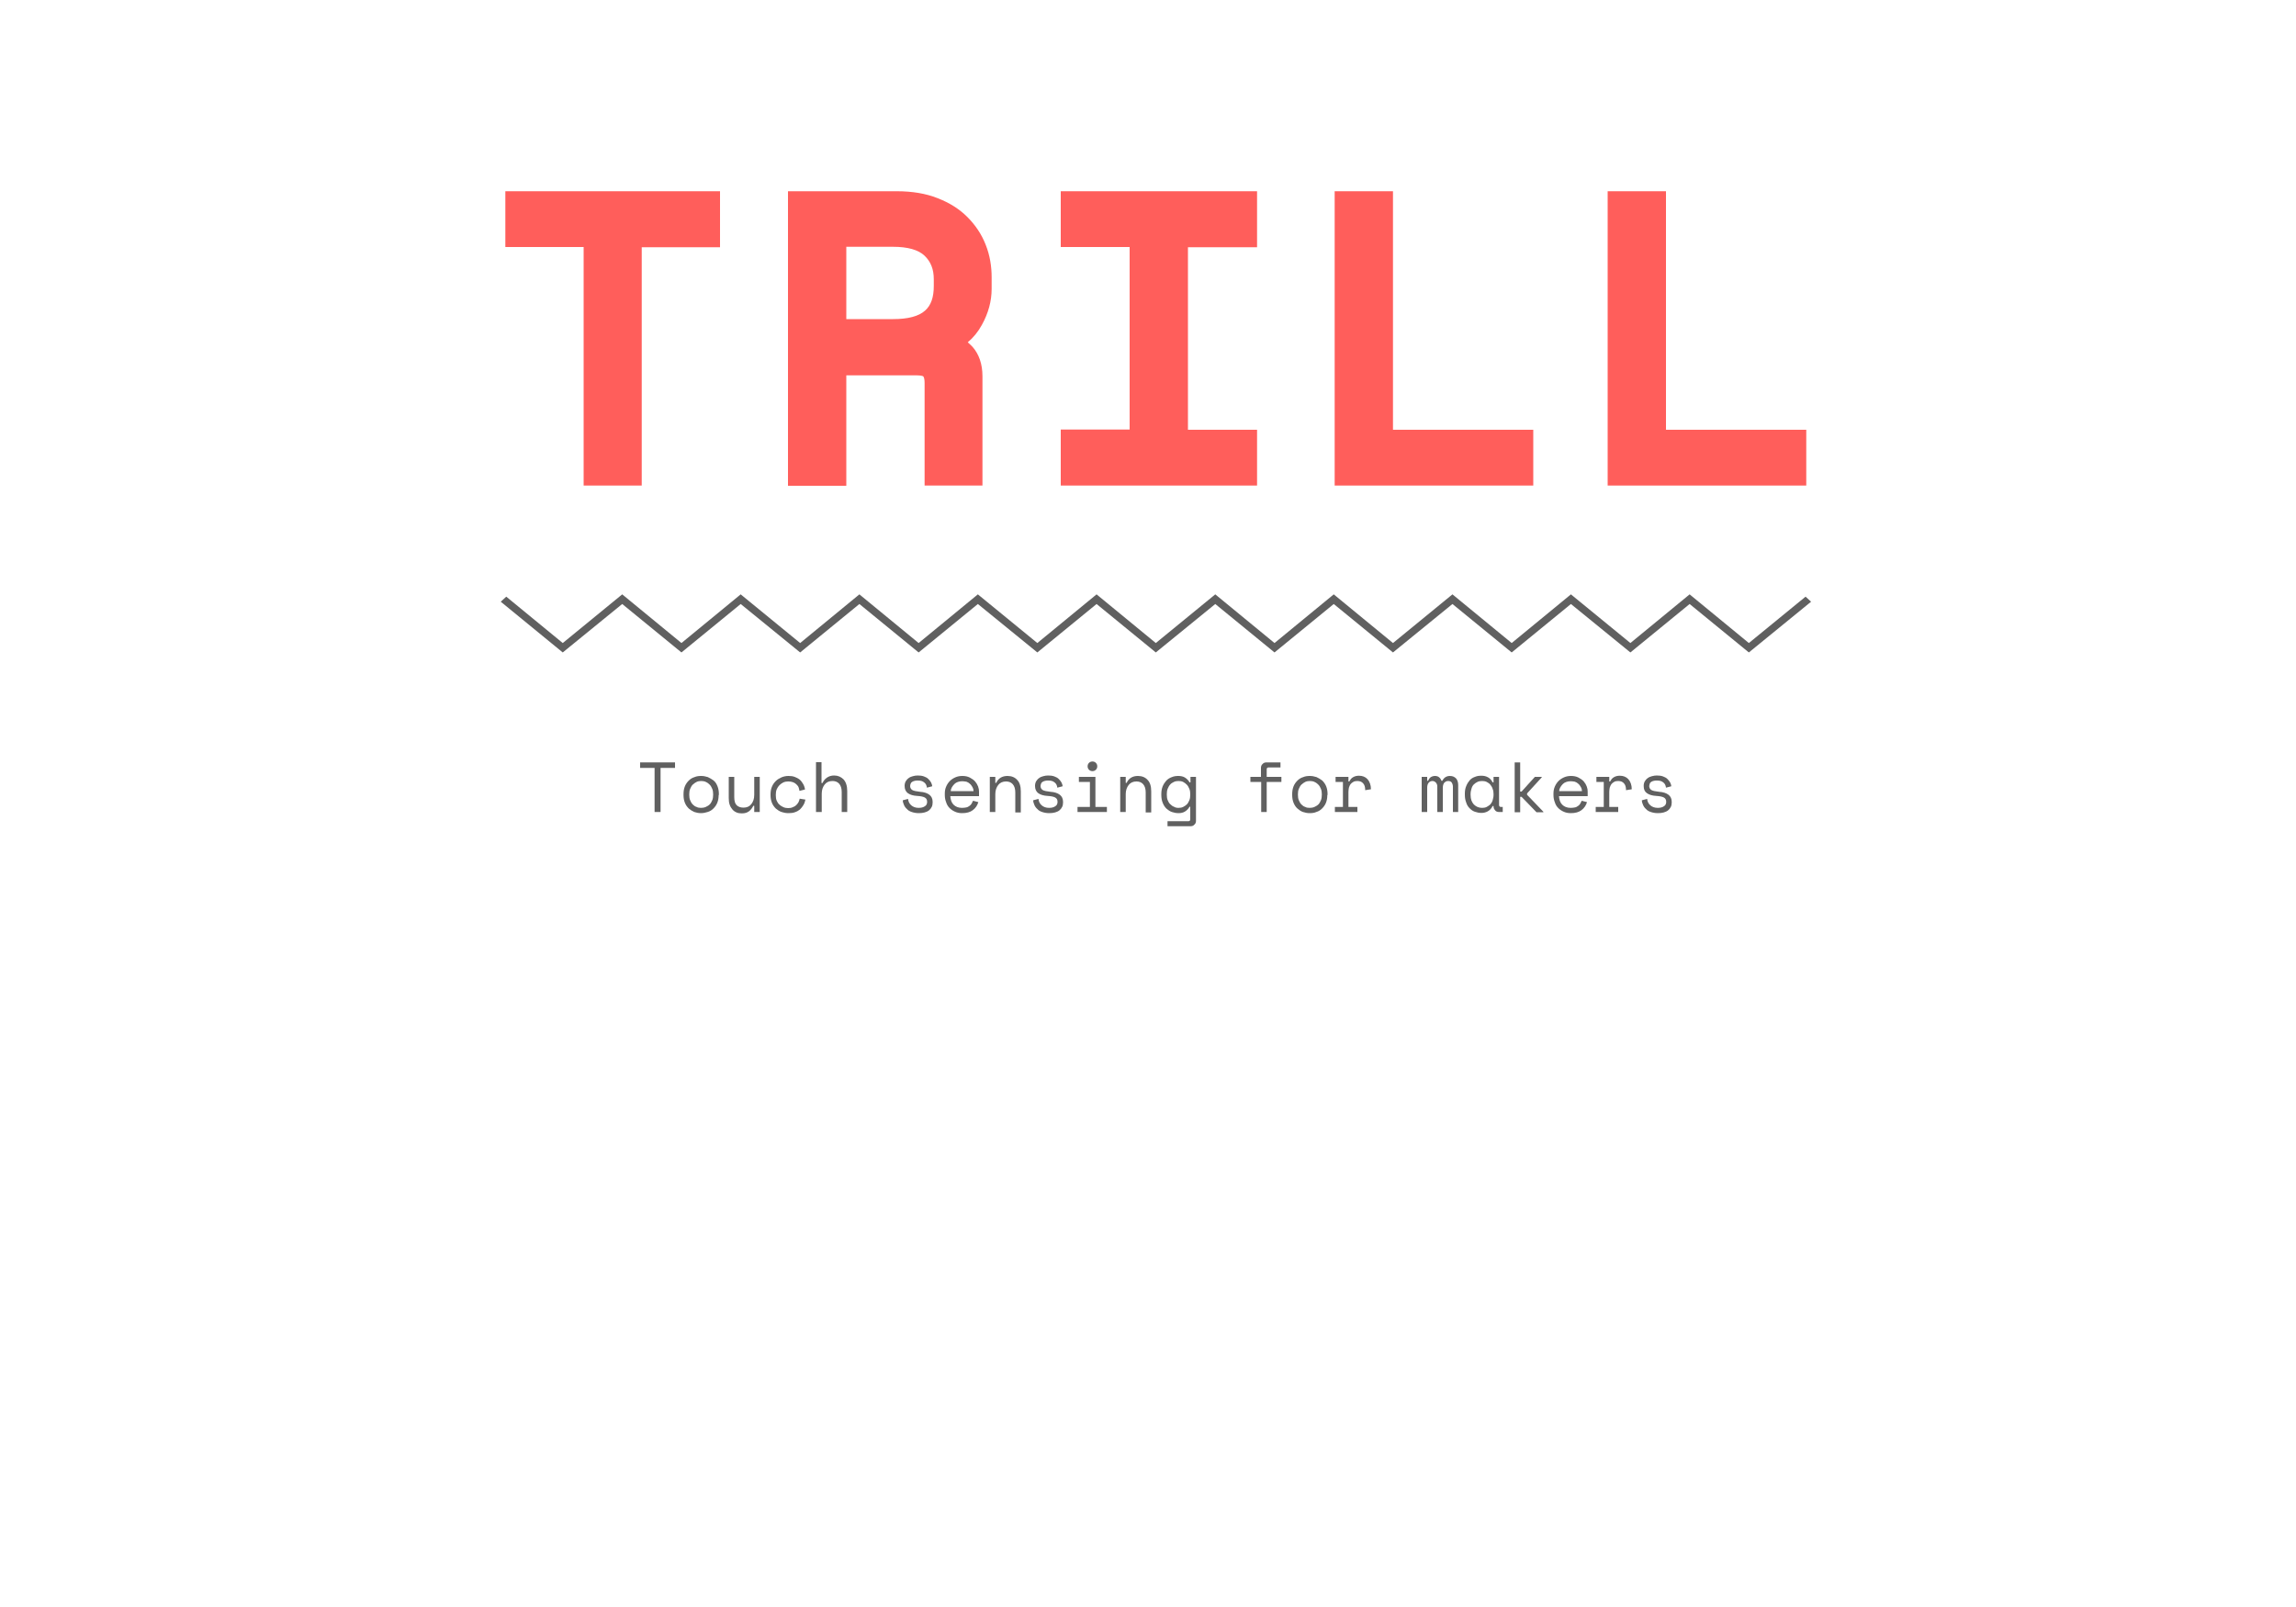
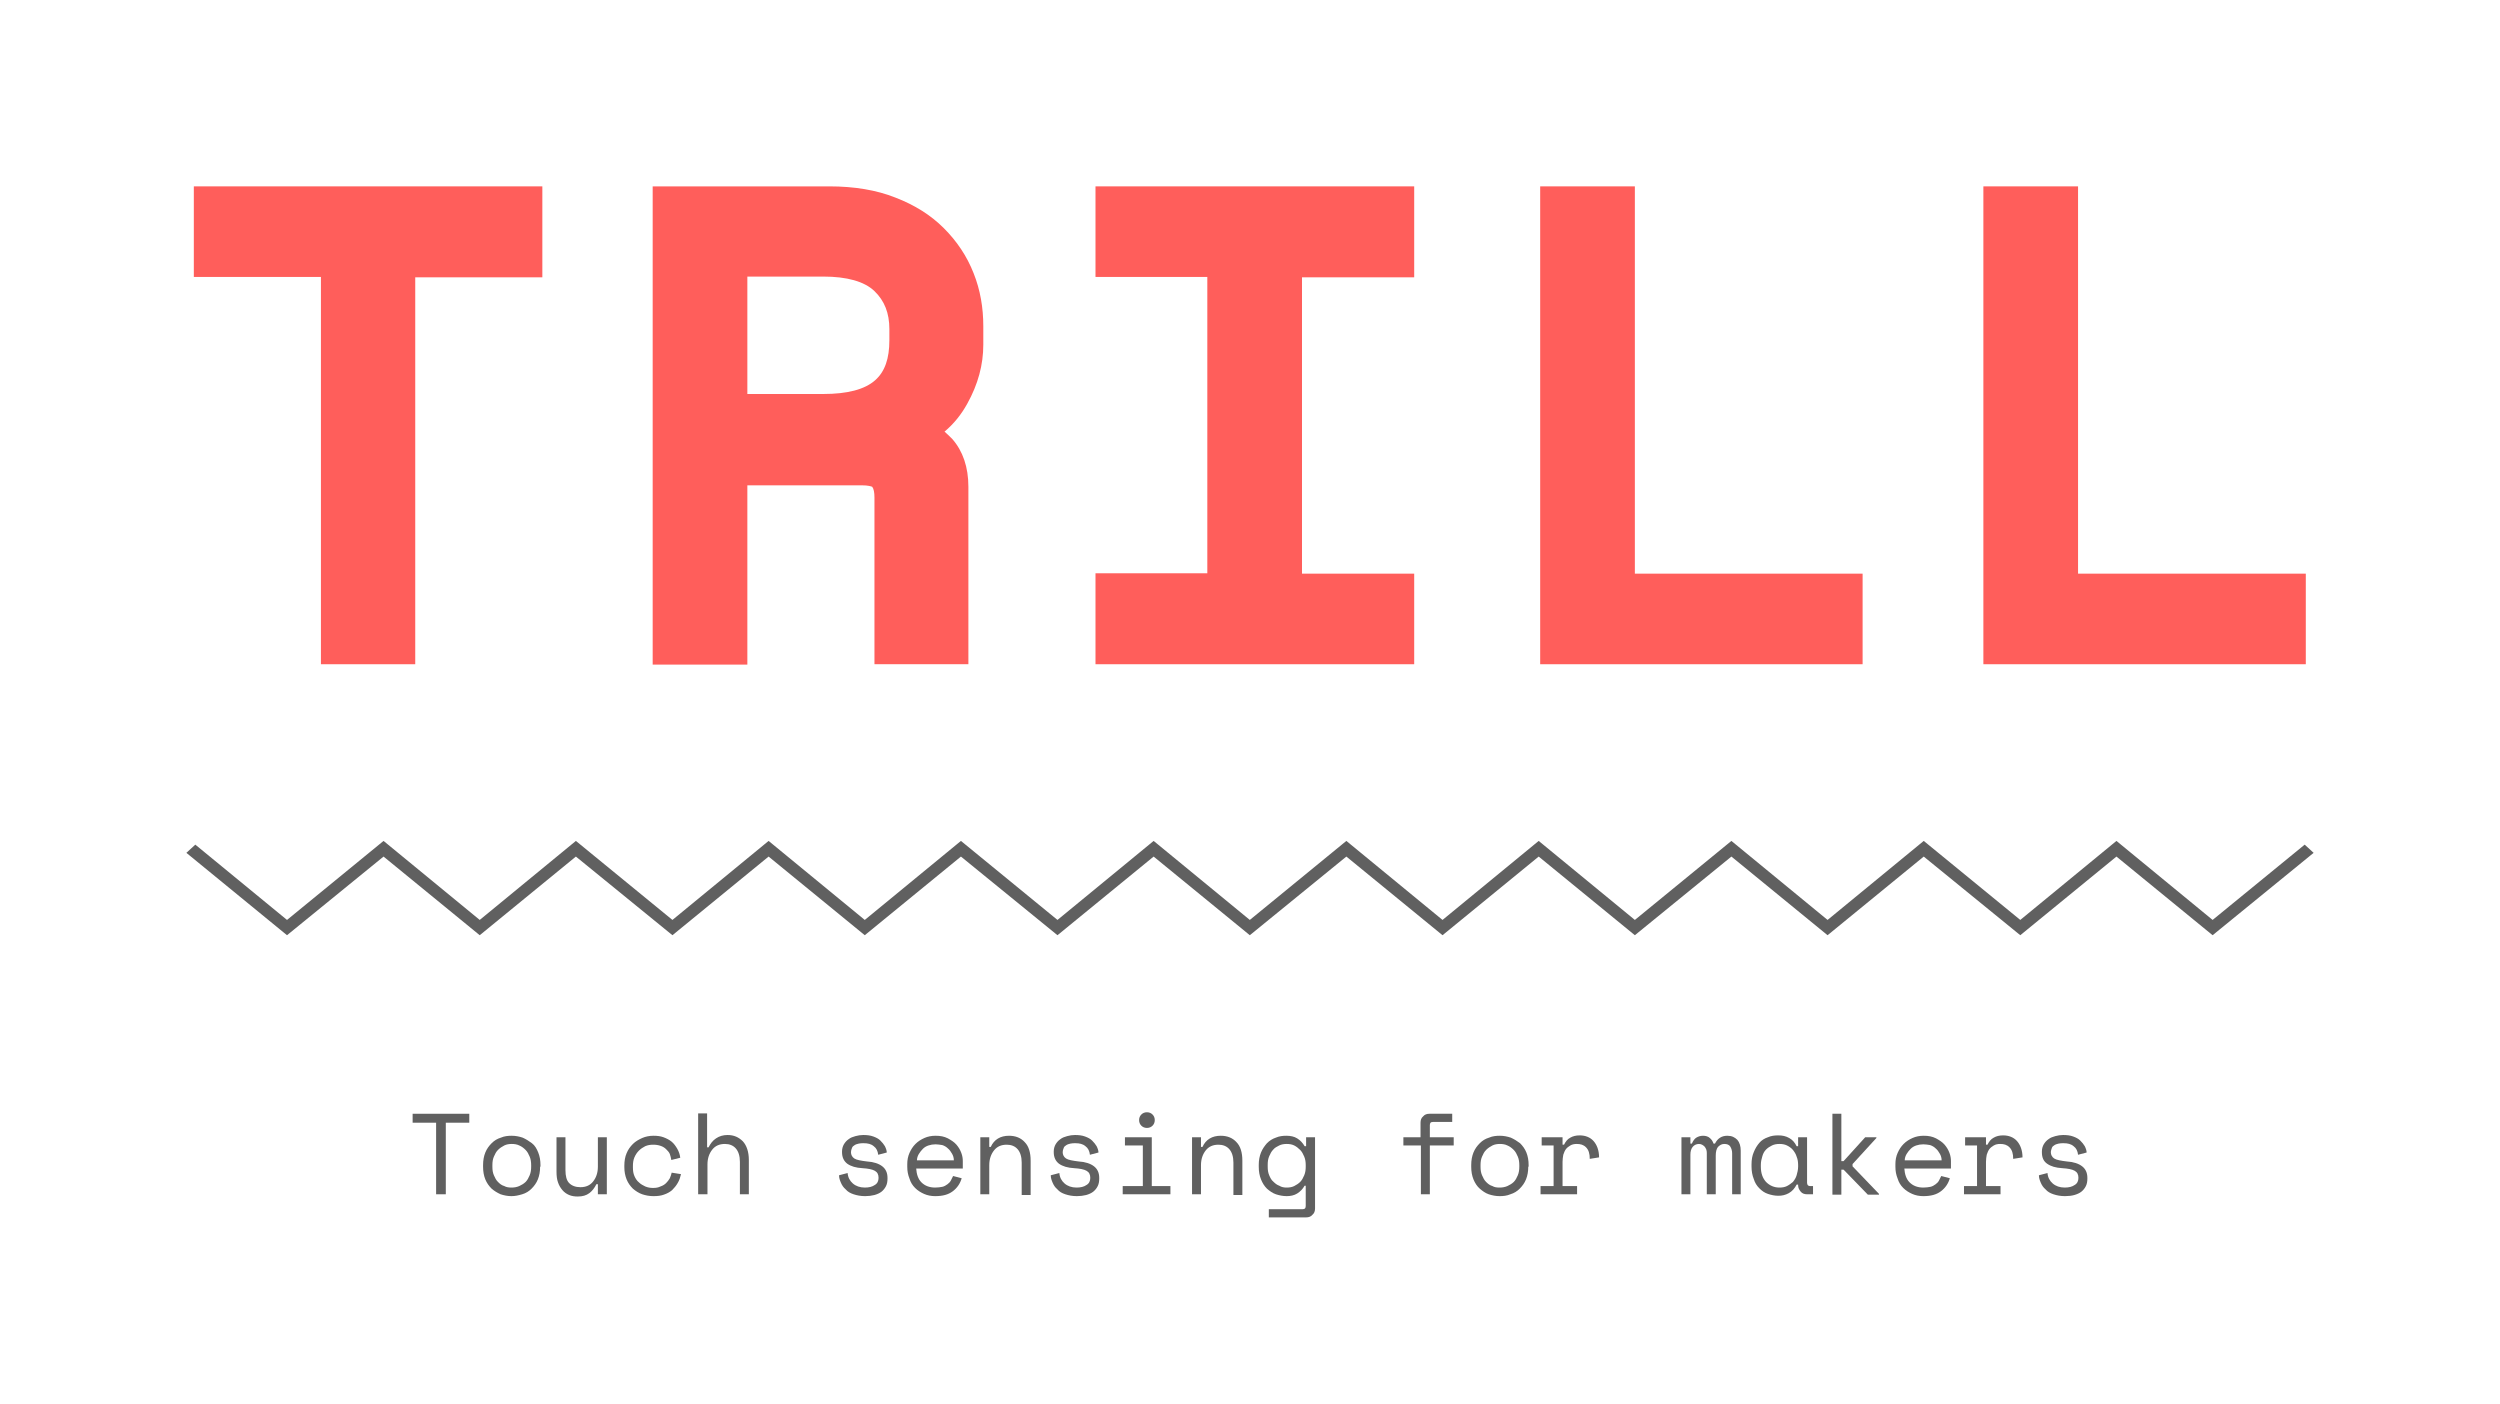
- <svg xmlns="http://www.w3.org/2000/svg" version="1.1" id="Layer_1" x="0px" y="0px" viewBox="0 0 1000 700" style="enable-background:new 0 0 1000 700;" xml:space="preserve">
-   <style type="text/css">
+ <svg xmlns="http://www.w3.org/2000/svg" width="670.7" height="376.6" version="1.1" viewBox="0 0 670.7 376.6" xml:space="preserve">
+   <style id="style" type="text/css">
	.st0{fill:#606060;}
	.st1{fill:#FF5E5B;}
</style>
-   <polygon class="st0" points="296.8,284.2 271,263.1 245.1,284.2 218.1,262.1 220.5,259.9 245.1,280.1 271,258.9 296.8,280.1   322.6,258.9 348.5,280.1 374.3,258.9 400.1,280.1 425.9,258.9 451.8,280.1 477.6,258.9 503.4,280.1 529.3,258.9 555.1,280.1   580.9,258.9 606.7,280.1 632.6,258.9 658.4,280.1 684.2,258.9 710.1,280.1 735.9,258.9 761.7,280.1 786.4,259.9 788.8,262.1   761.7,284.2 735.9,263.1 710.1,284.2 684.2,263.1 658.4,284.2 632.6,263.1 606.7,284.2 580.9,263.1 555.1,284.2 529.3,263.1   503.4,284.2 477.6,263.1 451.8,284.2 425.9,263.1 400.1,284.2 374.3,263.1 348.5,284.2 322.6,263.1 " />
-   <g>
-     <g>
-       <path class="st1" d="M279.6,211.5h-25.4V107.6h-34.1V83.3h93.5v24.4h-34.1V211.5z" />
-     </g>
-     <g>
-       <path class="st1" d="M428.1,211.5h-25.4v-44.7c0-1.4-0.2-2.4-0.6-2.9c-0.2-0.1-1.1-0.4-2.8-0.4h-30.7v48.1h-25.4V83.3h47.4    c6.7,0,12.7,1,17.7,3c5.2,2,9.5,4.7,13,8.2c3.5,3.5,6.2,7.5,8,12.1c1.8,4.5,2.6,9.3,2.6,14.2v5c0,5.3-1.4,10.6-4.3,15.8    c-1.6,2.9-3.6,5.4-6.1,7.5c0.7,0.6,1.4,1.3,2.1,2c2.8,3.2,4.3,7.5,4.3,12.8V211.5z M402.1,163.8L402.1,163.8L402.1,163.8z     M368.6,139H389c6.4,0,11.1-1.2,13.9-3.7c2.6-2.3,3.8-5.8,3.8-10.7v-3c0-4.3-1.3-7.6-4-10.2c-2.7-2.6-7.4-3.9-13.7-3.9h-20.4V139z    " />
-     </g>
-     <g>
-       <path class="st1" d="M547.4,211.5H462v-24.4H492v-79.5H462V83.3h85.5v24.4h-30.1v79.5h30.1V211.5z" />
-     </g>
-     <g>
-       <path class="st1" d="M667.8,211.5h-86.5V83.3h25.4v103.9h61.1V211.5z" />
-     </g>
-     <g>
-       <path class="st1" d="M786.7,211.5h-86.5V83.3h25.4v103.9h61.1V211.5z" />
-     </g>
+   <polygon id="zigzag" class="st0" transform="translate(-168.1,-33.3)" points="220.5 259.9 245.1 280.1 271 258.9 296.8 280.1 322.6 258.9 348.5 280.1 374.3 258.9 400.1 280.1 425.9 258.9 451.8 280.1 477.6 258.9 503.4 280.1 529.3 258.9 555.1 280.1 580.9 258.9 606.7 280.1 632.6 258.9 658.4 280.1 684.2 258.9 710.1 280.1 735.9 258.9 761.7 280.1 786.4 259.9 788.8 262.1 761.7 284.2 735.9 263.1 710.1 284.2 684.2 263.1 658.4 284.2 632.6 263.1 606.7 284.2 580.9 263.1 555.1 284.2 529.3 263.1 503.4 284.2 477.6 263.1 451.8 284.2 425.9 263.1 400.1 284.2 374.3 263.1 348.5 284.2 322.6 263.1 296.8 284.2 271 263.1 245.1 284.2 218.1 262.1" />
+   <g id="TRILL" transform="translate(-168.1,-33.3)">
+     <path id="T" class="st1" d="m279.6 211.5h-25.4v-103.9h-34.1v-24.3h93.5v24.4h-34.1v103.8z" />
+     <path id="R" class="st1" d="m428.1 211.5h-25.4v-44.7c0-1.4-0.2-2.4-0.6-2.9-0.2-0.1-1.1-0.4-2.8-0.4h-30.7v48.1h-25.4v-128.3h47.4c6.7 0 12.7 1 17.7 3 5.2 2 9.5 4.7 13 8.2s6.2 7.5 8 12.1c1.8 4.5 2.6 9.3 2.6 14.2v5c0 5.3-1.4 10.6-4.3 15.8-1.6 2.9-3.6 5.4-6.1 7.5 0.7 0.6 1.4 1.3 2.1 2 2.8 3.2 4.3 7.5 4.3 12.8v47.6zm-26-47.7m-33.5-24.8h20.4c6.4 0 11.1-1.2 13.9-3.7 2.6-2.3 3.8-5.8 3.8-10.7v-3c0-4.3-1.3-7.6-4-10.2s-7.4-3.9-13.7-3.9h-20.4z" />
+     <path id="I" class="st1" d="m547.4 211.5h-85.4v-24.4h30v-79.5h-30v-24.3h85.5v24.4h-30.1v79.5h30.1v24.3z" />
+     <path class="st1" d="m667.8 211.5h-86.5v-128.2h25.4v103.9h61.1z" />
+     <path class="st1" d="m786.7 211.5h-86.5v-128.2h25.4v103.9h61.1z" />
  </g>
-   <g>
-     <path class="st0" d="M278.8,332.1H294v2.4h-6.3v19.2h-2.6v-19.2h-6.3V332.1z" />
-     <path class="st0" d="M313,346.3c0,1.3-0.2,2.4-0.6,3.4c-0.4,1-1,1.8-1.7,2.5c-0.7,0.7-1.5,1.2-2.5,1.5s-1.9,0.5-2.9,0.5   c-1,0-2-0.2-2.9-0.5c-0.9-0.4-1.7-0.9-2.4-1.5c-0.7-0.7-1.3-1.5-1.7-2.5c-0.4-1-0.6-2.1-0.6-3.4v-0.4c0-1.3,0.2-2.4,0.6-3.4   c0.4-1,1-1.8,1.7-2.5c0.7-0.7,1.5-1.2,2.5-1.5c0.9-0.4,1.9-0.5,2.9-0.5c1,0,2,0.2,2.9,0.5c0.9,0.4,1.7,0.9,2.5,1.5s1.3,1.5,1.7,2.5   c0.4,1,0.6,2.1,0.6,3.4V346.3z M305.3,351.9c0.7,0,1.4-0.1,2.1-0.4c0.6-0.3,1.2-0.6,1.7-1.1c0.5-0.5,0.8-1.1,1.1-1.8   c0.3-0.7,0.4-1.5,0.4-2.3v-0.4c0-0.8-0.1-1.6-0.4-2.3c-0.3-0.7-0.6-1.3-1.1-1.8c-0.5-0.5-1-0.9-1.7-1.2c-0.6-0.3-1.3-0.4-2-0.4   c-0.7,0-1.4,0.1-2,0.4c-0.6,0.3-1.2,0.7-1.7,1.2c-0.5,0.5-0.8,1.1-1.1,1.8s-0.4,1.4-0.4,2.3v0.4c0,0.9,0.1,1.6,0.4,2.3   s0.6,1.3,1.1,1.8c0.5,0.5,1,0.9,1.7,1.1C303.9,351.8,304.6,351.9,305.3,351.9z" />
-     <path class="st0" d="M328.5,338.4h2.4v15.3h-2.4V351h-0.4c-0.5,1-1.1,1.8-1.9,2.4c-0.8,0.6-1.8,0.9-3.1,0.9c-0.8,0-1.6-0.1-2.3-0.4   s-1.3-0.7-1.8-1.3s-0.9-1.2-1.2-2.1c-0.3-0.8-0.4-1.8-0.4-2.9v-9.2h2.4v8.8c0,1.6,0.3,2.8,1,3.5c0.7,0.7,1.7,1.1,3,1.1   c1.5,0,2.6-0.5,3.4-1.5c0.8-1,1.3-2.3,1.3-4V338.4z" />
-     <path class="st0" d="M350.8,348.3c-0.2,0.8-0.4,1.6-0.9,2.4c-0.4,0.7-0.9,1.3-1.5,1.9c-0.6,0.5-1.3,0.9-2.2,1.2   c-0.8,0.3-1.7,0.4-2.8,0.4c-1.1,0-2.1-0.2-3-0.5s-1.8-0.9-2.5-1.5c-0.7-0.7-1.3-1.5-1.7-2.5c-0.4-1-0.6-2.1-0.6-3.3v-0.4   c0-1.2,0.2-2.4,0.6-3.3c0.4-1,1-1.8,1.7-2.5c0.7-0.7,1.6-1.2,2.5-1.6s2-0.6,3-0.6c1,0,1.9,0.1,2.7,0.4c0.8,0.3,1.6,0.7,2.2,1.2   c0.6,0.5,1.1,1.2,1.5,1.9c0.4,0.7,0.7,1.5,0.8,2.4l-2.4,0.6c-0.1-0.5-0.2-1.1-0.4-1.6c-0.2-0.5-0.6-0.9-1-1.3   c-0.4-0.4-0.9-0.7-1.5-0.9c-0.6-0.2-1.2-0.3-2-0.3c-0.7,0-1.4,0.1-2.1,0.4c-0.6,0.3-1.2,0.7-1.7,1.2c-0.5,0.5-0.9,1.1-1.2,1.8   c-0.3,0.7-0.4,1.5-0.4,2.3v0.4c0,0.9,0.1,1.6,0.4,2.3c0.3,0.7,0.7,1.3,1.2,1.7c0.5,0.5,1.1,0.8,1.7,1.1c0.7,0.3,1.4,0.4,2.1,0.4   c0.8,0,1.4-0.1,2-0.4c0.6-0.2,1.1-0.5,1.5-0.9c0.4-0.4,0.7-0.8,1-1.3c0.2-0.5,0.4-1,0.5-1.5L350.8,348.3z" />
-     <path class="st0" d="M357.8,353.7h-2.4v-21.7h2.4v9.1h0.4c0.5-1,1.1-1.8,2-2.4c0.9-0.6,1.9-0.9,3.1-0.9c1.7,0,3,0.6,4.1,1.7   c1,1.1,1.6,2.8,1.6,5v9.2h-2.4v-8.7c0-1.6-0.4-2.8-1.1-3.6c-0.7-0.8-1.7-1.2-2.9-1.2c-1.5,0-2.6,0.5-3.4,1.5c-0.8,1-1.3,2.3-1.3,4   V353.7z" />
-     <path class="st0" d="M396.4,342.4c0,0.7,0.3,1.3,0.9,1.7c0.6,0.4,1.8,0.6,3.4,0.8c1.8,0.1,3.2,0.6,4.1,1.3c0.9,0.7,1.4,1.7,1.4,3.1   v0.2c0,0.7-0.1,1.4-0.4,2c-0.3,0.6-0.7,1.1-1.2,1.5s-1.2,0.7-1.9,0.9c-0.8,0.2-1.6,0.3-2.5,0.3c-1.2,0-2.2-0.2-3.1-0.5   c-0.9-0.3-1.6-0.7-2.1-1.3c-0.6-0.5-1-1.1-1.3-1.8c-0.3-0.7-0.5-1.3-0.5-2l2.3-0.6c0.1,1.2,0.6,2.1,1.4,2.8   c0.8,0.7,1.9,1.1,3.2,1.1c1.1,0,2-0.2,2.7-0.7c0.7-0.4,1-1.1,1-1.9c0-0.9-0.3-1.5-1-1.9c-0.7-0.4-1.8-0.6-3.3-0.7   c-1.8-0.1-3.1-0.5-4.1-1.2c-0.9-0.7-1.4-1.7-1.4-3.1v-0.2c0-0.7,0.2-1.4,0.5-1.9c0.3-0.5,0.7-1,1.3-1.4c0.5-0.4,1.1-0.6,1.8-0.8   s1.4-0.3,2.1-0.3c1,0,1.9,0.1,2.7,0.4c0.8,0.3,1.4,0.6,1.9,1.1s0.9,1,1.2,1.5c0.3,0.6,0.5,1.2,0.5,1.7l-2.3,0.6   c-0.1-1-0.5-1.8-1.2-2.3c-0.7-0.6-1.6-0.8-2.7-0.8c-0.4,0-0.9,0-1.3,0.1c-0.4,0.1-0.8,0.2-1.1,0.4c-0.3,0.2-0.6,0.4-0.7,0.7   C396.5,341.7,396.4,342,396.4,342.4z" />
-     <path class="st0" d="M413.9,346.8c0.1,1.5,0.5,2.8,1.4,3.7s2.1,1.4,3.7,1.4c0.7,0,1.4-0.1,1.9-0.2s1-0.4,1.4-0.7   c0.4-0.3,0.7-0.6,0.9-1c0.2-0.4,0.4-0.8,0.6-1.2l2.3,0.6c-0.4,1.4-1.2,2.6-2.4,3.5c-1.2,0.9-2.7,1.3-4.7,1.3c-1.1,0-2.1-0.2-3-0.6   c-0.9-0.4-1.7-0.9-2.4-1.6c-0.7-0.7-1.2-1.5-1.5-2.5c-0.4-1-0.6-2-0.6-3.2v-0.7c0-1.1,0.2-2.1,0.6-3c0.4-0.9,0.9-1.7,1.6-2.4   c0.7-0.7,1.5-1.2,2.4-1.6c0.9-0.4,1.9-0.6,3-0.6c1.3,0,2.3,0.2,3.3,0.7c0.9,0.5,1.7,1,2.3,1.7c0.6,0.7,1,1.4,1.3,2.2   c0.3,0.8,0.4,1.5,0.4,2.2v2H413.9z M419.1,340.3c-0.7,0-1.3,0.1-1.9,0.3c-0.6,0.2-1.1,0.5-1.5,0.9c-0.4,0.4-0.8,0.9-1.1,1.4   c-0.3,0.5-0.5,1.1-0.5,1.7h9.9c0-0.7-0.2-1.3-0.5-1.8c-0.3-0.5-0.6-1-1.1-1.4c-0.4-0.4-0.9-0.7-1.5-0.9   C420.2,340.4,419.7,340.3,419.1,340.3z" />
-     <path class="st0" d="M433.5,353.7h-2.4v-15.3h2.4v2.6h0.4c0.9-2,2.6-3,4.9-3c1.8,0,3.2,0.6,4.2,1.7c1.1,1.1,1.6,2.8,1.6,5v9.2h-2.4   v-8.7c0-1.6-0.4-2.8-1.1-3.6c-0.7-0.8-1.7-1.2-2.9-1.2c-1.5,0-2.6,0.5-3.4,1.5c-0.8,1-1.3,2.3-1.3,4V353.7z" />
-     <path class="st0" d="M453.2,342.4c0,0.7,0.3,1.3,0.9,1.7c0.6,0.4,1.8,0.6,3.4,0.8c1.8,0.1,3.2,0.6,4.1,1.3c0.9,0.7,1.4,1.7,1.4,3.1   v0.2c0,0.7-0.1,1.4-0.4,2c-0.3,0.6-0.7,1.1-1.2,1.5s-1.2,0.7-1.9,0.9c-0.8,0.2-1.6,0.3-2.5,0.3c-1.2,0-2.2-0.2-3.1-0.5   c-0.9-0.3-1.6-0.7-2.1-1.3c-0.6-0.5-1-1.1-1.3-1.8c-0.3-0.7-0.5-1.3-0.5-2l2.3-0.6c0.1,1.2,0.6,2.1,1.4,2.8   c0.8,0.7,1.9,1.1,3.2,1.1c1.1,0,2-0.2,2.7-0.7c0.7-0.4,1-1.1,1-1.9c0-0.9-0.3-1.5-1-1.9c-0.7-0.4-1.8-0.6-3.3-0.7   c-1.8-0.1-3.1-0.5-4.1-1.2c-0.9-0.7-1.4-1.7-1.4-3.1v-0.2c0-0.7,0.2-1.4,0.5-1.9c0.3-0.5,0.7-1,1.3-1.4c0.5-0.4,1.1-0.6,1.8-0.8   s1.4-0.3,2.1-0.3c1,0,1.9,0.1,2.7,0.4c0.8,0.3,1.4,0.6,1.9,1.1s0.9,1,1.2,1.5c0.3,0.6,0.5,1.2,0.5,1.7l-2.3,0.6   c-0.1-1-0.5-1.8-1.2-2.3c-0.7-0.6-1.6-0.8-2.7-0.8c-0.4,0-0.9,0-1.3,0.1c-0.4,0.1-0.8,0.2-1.1,0.4c-0.3,0.2-0.6,0.4-0.7,0.7   C453.3,341.7,453.2,342,453.2,342.4z" />
-     <path class="st0" d="M469.3,351.5h5.4v-10.9h-4.8v-2.2h7.2v13.1h5v2.2h-12.8V351.5z M473.7,333.8c0-0.6,0.2-1.1,0.6-1.5   c0.4-0.4,0.9-0.6,1.5-0.6s1.1,0.2,1.5,0.6c0.4,0.4,0.6,0.9,0.6,1.5c0,0.6-0.2,1.1-0.6,1.5c-0.4,0.4-0.9,0.6-1.5,0.6   s-1.1-0.2-1.5-0.6C473.9,334.9,473.7,334.4,473.7,333.8z" />
-     <path class="st0" d="M490.3,353.7h-2.4v-15.3h2.4v2.6h0.4c0.9-2,2.6-3,4.9-3c1.8,0,3.2,0.6,4.2,1.7c1.1,1.1,1.6,2.8,1.6,5v9.2H499   v-8.7c0-1.6-0.4-2.8-1.1-3.6c-0.7-0.8-1.7-1.2-2.9-1.2c-1.5,0-2.6,0.5-3.4,1.5c-0.8,1-1.3,2.3-1.3,4V353.7z" />
-     <path class="st0" d="M518.5,351.4h-0.4c-0.5,0.9-1.2,1.6-2,2.1s-1.8,0.7-2.8,0.7c-1,0-2-0.2-2.9-0.5s-1.7-0.9-2.4-1.5   c-0.7-0.7-1.2-1.5-1.6-2.5c-0.4-1-0.6-2.1-0.6-3.4v-0.5c0-1.2,0.2-2.3,0.6-3.3c0.4-1,1-1.8,1.6-2.5c0.7-0.7,1.5-1.2,2.4-1.5   c0.9-0.4,1.9-0.5,2.8-0.5c1.1,0,2.1,0.2,2.9,0.7c0.8,0.5,1.5,1.2,2,2.1h0.4v-2.4h2.4v19.1c0,0.7-0.2,1.3-0.7,1.7   c-0.4,0.5-1,0.7-1.7,0.7h-10v-2.2h9.1c0.6,0,0.8-0.3,0.8-0.9V351.4z M513.3,351.9c0.7,0,1.4-0.1,2-0.4c0.6-0.3,1.2-0.7,1.6-1.1   c0.5-0.5,0.8-1.1,1.1-1.8c0.3-0.7,0.4-1.5,0.4-2.3v-0.4c0-0.8-0.1-1.6-0.4-2.3c-0.3-0.7-0.6-1.3-1.1-1.8c-0.5-0.5-1-0.9-1.6-1.2   c-0.6-0.3-1.3-0.4-2-0.4c-0.7,0-1.4,0.1-2,0.4c-0.6,0.3-1.2,0.6-1.6,1.1c-0.5,0.5-0.8,1.1-1.1,1.8c-0.3,0.7-0.4,1.4-0.4,2.3v0.5   c0,0.9,0.1,1.6,0.4,2.3c0.3,0.7,0.6,1.3,1.1,1.7c0.5,0.5,1,0.9,1.6,1.1C511.9,351.8,512.6,351.9,513.3,351.9z" />
-     <path class="st0" d="M544.5,338.4h4.7v-3.9c0-0.7,0.2-1.3,0.7-1.7c0.4-0.5,1-0.7,1.7-0.7h6.1v2.2h-5.2c-0.6,0-0.8,0.3-0.8,0.9v3.2   h6.4v2.2h-6.4v13.1h-2.4v-13.1h-4.7V338.4z" />
-     <path class="st0" d="M578.1,346.3c0,1.3-0.2,2.4-0.6,3.4s-1,1.8-1.7,2.5s-1.5,1.2-2.5,1.5c-0.9,0.4-1.9,0.5-2.9,0.5   c-1,0-2-0.2-2.9-0.5s-1.7-0.9-2.4-1.5s-1.3-1.5-1.7-2.5s-0.6-2.1-0.6-3.4v-0.4c0-1.3,0.2-2.4,0.6-3.4s1-1.8,1.7-2.5   c0.7-0.7,1.5-1.2,2.5-1.5c0.9-0.4,1.9-0.5,2.9-0.5s2,0.2,2.9,0.5c0.9,0.4,1.7,0.9,2.5,1.5c0.7,0.7,1.3,1.5,1.7,2.5s0.6,2.1,0.6,3.4   V346.3z M570.4,351.9c0.7,0,1.4-0.1,2.1-0.4c0.6-0.3,1.2-0.6,1.7-1.1s0.8-1.1,1.1-1.8c0.3-0.7,0.4-1.5,0.4-2.3v-0.4   c0-0.8-0.1-1.6-0.4-2.3c-0.3-0.7-0.6-1.3-1.1-1.8c-0.5-0.5-1-0.9-1.7-1.2c-0.6-0.3-1.3-0.4-2-0.4s-1.4,0.1-2,0.4   c-0.6,0.3-1.2,0.7-1.7,1.2c-0.5,0.5-0.8,1.1-1.1,1.8c-0.3,0.7-0.4,1.4-0.4,2.3v0.4c0,0.9,0.1,1.6,0.4,2.3c0.3,0.7,0.6,1.3,1.1,1.8   c0.5,0.5,1,0.9,1.7,1.1C569,351.8,569.6,351.9,570.4,351.9z" />
-     <path class="st0" d="M581.7,338.4h5.6v2h0.4c0.4-0.8,0.9-1.5,1.7-1.9c0.7-0.4,1.5-0.6,2.5-0.6c1.5,0,2.8,0.5,3.7,1.5   c0.9,1,1.5,2.5,1.5,4.4l-2.5,0.4c0-1.4-0.3-2.4-1-3.1s-1.5-0.9-2.5-0.9c-0.6,0-1.2,0.1-1.7,0.4s-0.9,0.6-1.2,1   c-0.3,0.4-0.5,0.9-0.7,1.5c-0.1,0.6-0.2,1.2-0.2,1.9v6.5h3.9v2.2h-9.8v-2.2h3.5v-10.9h-3.2V338.4z" />
-     <path class="st0" d="M635.2,353.7h-2.4v-11c0-0.7-0.2-1.3-0.5-1.8c-0.3-0.5-0.9-0.7-1.6-0.7c-0.7,0-1.2,0.3-1.7,0.8   c-0.4,0.5-0.6,1.3-0.6,2.3v10.4H626v-11.1c0-0.7-0.2-1.2-0.6-1.7c-0.4-0.4-0.9-0.7-1.5-0.7c-0.7,0-1.3,0.3-1.7,0.8   c-0.4,0.5-0.6,1.2-0.6,2.1v10.6h-2.4v-15.3h2.4v1.7h0.4c0.3-0.7,0.7-1.3,1.2-1.6c0.5-0.3,1.1-0.5,1.8-0.5c0.7,0,1.4,0.2,1.8,0.6   c0.5,0.4,0.8,0.9,1,1.5h0.4c0.7-1.4,1.8-2.1,3.3-2.1c1.2,0,2,0.4,2.7,1.1c0.6,0.7,0.9,1.7,0.9,2.9V353.7z" />
-     <path class="st0" d="M650.5,351.1h-0.4c-0.5,1-1.2,1.8-2.1,2.3c-0.9,0.5-1.8,0.7-2.8,0.7c-1,0-1.9-0.2-2.8-0.5   c-0.9-0.3-1.6-0.8-2.3-1.5s-1.2-1.5-1.5-2.5c-0.4-1-0.6-2.1-0.6-3.4v-0.5c0-1.3,0.2-2.4,0.6-3.3c0.4-1,0.9-1.8,1.5-2.5   c0.6-0.7,1.4-1.2,2.3-1.5c0.9-0.4,1.8-0.5,2.8-0.5c1.1,0,2,0.2,2.9,0.7c0.9,0.5,1.5,1.2,2,2.2h0.4v-2.4h2.4v12.2   c0,0.6,0.3,0.9,0.8,0.9h0.8v2.2h-1.6c-0.7,0-1.3-0.2-1.7-0.7c-0.4-0.5-0.7-1-0.7-1.7V351.1z M645.5,351.9c0.7,0,1.4-0.1,2-0.4   c0.6-0.3,1.1-0.7,1.6-1.1c0.4-0.5,0.8-1.1,1-1.8c0.2-0.7,0.4-1.5,0.4-2.3v-0.4c0-0.8-0.1-1.6-0.4-2.3c-0.2-0.7-0.6-1.3-1-1.8   c-0.4-0.5-1-0.9-1.6-1.2c-0.6-0.3-1.3-0.4-2-0.4c-0.7,0-1.4,0.1-2,0.4c-0.6,0.3-1.1,0.6-1.6,1.1s-0.8,1.1-1,1.8   c-0.2,0.7-0.4,1.4-0.4,2.3v0.5c0,1.8,0.5,3.1,1.4,4.1C642.9,351.4,644.1,351.9,645.5,351.9z" />
-     <path class="st0" d="M662.2,344.8h0.5l5.8-6.4h3v0.2l-6.4,7v0.6l7.1,7.4v0.2h-3l-6.5-6.7h-0.6v6.7h-2.4v-21.7h2.4V344.8z" />
-     <path class="st0" d="M679,346.8c0.1,1.5,0.5,2.8,1.4,3.7c0.9,0.9,2.1,1.4,3.7,1.4c0.7,0,1.4-0.1,1.9-0.2s1-0.4,1.4-0.7   c0.4-0.3,0.7-0.6,0.9-1s0.4-0.8,0.6-1.2l2.3,0.6c-0.4,1.4-1.2,2.6-2.4,3.5c-1.2,0.9-2.7,1.3-4.7,1.3c-1.1,0-2.1-0.2-3-0.6   c-0.9-0.4-1.7-0.9-2.4-1.6c-0.7-0.7-1.2-1.5-1.5-2.5c-0.4-1-0.6-2-0.6-3.2v-0.7c0-1.1,0.2-2.1,0.6-3c0.4-0.9,0.9-1.7,1.6-2.4   c0.7-0.7,1.5-1.2,2.4-1.6c0.9-0.4,1.9-0.6,3-0.6c1.3,0,2.3,0.2,3.3,0.7c0.9,0.5,1.7,1,2.3,1.7c0.6,0.7,1,1.4,1.3,2.2   c0.3,0.8,0.4,1.5,0.4,2.2v2H679z M684.1,340.3c-0.7,0-1.3,0.1-1.9,0.3c-0.6,0.2-1.1,0.5-1.5,0.9s-0.8,0.9-1.1,1.4   c-0.3,0.5-0.5,1.1-0.5,1.7h9.9c0-0.7-0.2-1.3-0.5-1.8c-0.3-0.5-0.6-1-1.1-1.4c-0.4-0.4-0.9-0.7-1.5-0.9   C685.3,340.4,684.7,340.3,684.1,340.3z" />
-     <path class="st0" d="M695.3,338.4h5.6v2h0.4c0.4-0.8,0.9-1.5,1.7-1.9c0.7-0.4,1.5-0.6,2.5-0.6c1.5,0,2.8,0.5,3.7,1.5   c0.9,1,1.5,2.5,1.5,4.4l-2.5,0.4c0-1.4-0.3-2.4-1-3.1s-1.5-0.9-2.5-0.9c-0.6,0-1.2,0.1-1.7,0.4s-0.9,0.6-1.2,1   c-0.3,0.4-0.5,0.9-0.7,1.5c-0.1,0.6-0.2,1.2-0.2,1.9v6.5h3.9v2.2h-9.8v-2.2h3.5v-10.9h-3.2V338.4z" />
-     <path class="st0" d="M718.3,342.4c0,0.7,0.3,1.3,0.9,1.7c0.6,0.4,1.8,0.6,3.4,0.8c1.8,0.1,3.2,0.6,4.1,1.3c0.9,0.7,1.4,1.7,1.4,3.1   v0.2c0,0.7-0.1,1.4-0.4,2c-0.3,0.6-0.7,1.1-1.2,1.5c-0.5,0.4-1.2,0.7-1.9,0.9s-1.6,0.3-2.5,0.3c-1.2,0-2.2-0.2-3.1-0.5   c-0.9-0.3-1.6-0.7-2.1-1.3c-0.6-0.5-1-1.1-1.3-1.8c-0.3-0.7-0.5-1.3-0.5-2l2.3-0.6c0.1,1.2,0.6,2.1,1.4,2.8   c0.8,0.7,1.9,1.1,3.2,1.1c1.1,0,2-0.2,2.7-0.7c0.7-0.4,1-1.1,1-1.9c0-0.9-0.3-1.5-1-1.9c-0.7-0.4-1.8-0.6-3.3-0.7   c-1.8-0.1-3.1-0.5-4.1-1.2s-1.4-1.7-1.4-3.1v-0.2c0-0.7,0.2-1.4,0.5-1.9c0.3-0.5,0.7-1,1.3-1.4c0.5-0.4,1.1-0.6,1.8-0.8   c0.7-0.2,1.4-0.3,2.1-0.3c1,0,1.9,0.1,2.7,0.4s1.4,0.6,1.9,1.1s0.9,1,1.2,1.5c0.3,0.6,0.5,1.2,0.5,1.7l-2.3,0.6   c-0.1-1-0.5-1.8-1.2-2.3c-0.7-0.6-1.6-0.8-2.7-0.8c-0.4,0-0.9,0-1.3,0.1s-0.8,0.2-1.1,0.4s-0.6,0.4-0.7,0.7S718.3,342,718.3,342.4z   " />
+   <g id="slogan" transform="translate(-168.1,-33.3)">
+     <path class="st0" d="m278.8 332.1h15.2v2.4h-6.3v19.2h-2.6v-19.2h-6.3z" />
+     <path class="st0" d="m313 346.3c0 1.3-0.2 2.4-0.6 3.4s-1 1.8-1.7 2.5-1.5 1.2-2.5 1.5-1.9 0.5-2.9 0.5-2-0.2-2.9-0.5c-0.9-0.4-1.7-0.9-2.4-1.5-0.7-0.7-1.3-1.5-1.7-2.5s-0.6-2.1-0.6-3.4v-0.4c0-1.3 0.2-2.4 0.6-3.4s1-1.8 1.7-2.5 1.5-1.2 2.5-1.5c0.9-0.4 1.9-0.5 2.9-0.5s2 0.2 2.9 0.5c0.9 0.4 1.7 0.9 2.5 1.5s1.3 1.5 1.7 2.5 0.6 2.1 0.6 3.4v0.4zm-7.7 5.6c0.7 0 1.4-0.1 2.1-0.4 0.6-0.3 1.2-0.6 1.7-1.1s0.8-1.1 1.1-1.8 0.4-1.5 0.4-2.3v-0.4c0-0.8-0.1-1.6-0.4-2.3s-0.6-1.3-1.1-1.8-1-0.9-1.7-1.2c-0.6-0.3-1.3-0.4-2-0.4s-1.4 0.1-2 0.4-1.2 0.7-1.7 1.2-0.8 1.1-1.1 1.8-0.4 1.4-0.4 2.3v0.4c0 0.9 0.1 1.6 0.4 2.3s0.6 1.3 1.1 1.8 1 0.9 1.7 1.1c0.5 0.3 1.2 0.4 1.9 0.4z" />
+     <path class="st0" d="m328.5 338.4h2.4v15.3h-2.4v-2.7h-0.4c-0.5 1-1.1 1.8-1.9 2.4s-1.8 0.9-3.1 0.9c-0.8 0-1.6-0.1-2.3-0.4s-1.3-0.7-1.8-1.3-0.9-1.2-1.2-2.1c-0.3-0.8-0.4-1.8-0.4-2.9v-9.2h2.4v8.8c0 1.6 0.3 2.8 1 3.5s1.7 1.1 3 1.1c1.5 0 2.6-0.5 3.4-1.5s1.3-2.3 1.3-4z" />
+     <path class="st0" d="m350.8 348.3c-0.2 0.8-0.4 1.6-0.9 2.4-0.4 0.7-0.9 1.3-1.5 1.9-0.6 0.5-1.3 0.9-2.2 1.2-0.8 0.3-1.7 0.4-2.8 0.4s-2.1-0.2-3-0.5-1.8-0.9-2.5-1.5c-0.7-0.7-1.3-1.5-1.7-2.5s-0.6-2.1-0.6-3.3v-0.4c0-1.2 0.2-2.4 0.6-3.3 0.4-1 1-1.8 1.7-2.5s1.6-1.2 2.5-1.6 2-0.6 3-0.6 1.9 0.1 2.7 0.4 1.6 0.7 2.2 1.2 1.1 1.2 1.5 1.9 0.7 1.5 0.8 2.4l-2.4 0.6c-0.1-0.5-0.2-1.1-0.4-1.6s-0.6-0.9-1-1.3-0.9-0.7-1.5-0.9-1.2-0.3-2-0.3c-0.7 0-1.4 0.1-2.1 0.4-0.6 0.3-1.2 0.7-1.7 1.2s-0.9 1.1-1.2 1.8-0.4 1.5-0.4 2.3v0.4c0 0.9 0.1 1.6 0.4 2.3s0.7 1.3 1.2 1.7c0.5 0.5 1.1 0.8 1.7 1.1 0.7 0.3 1.4 0.4 2.1 0.4 0.8 0 1.4-0.1 2-0.4 0.6-0.2 1.1-0.5 1.5-0.9s0.7-0.8 1-1.3c0.2-0.5 0.4-1 0.5-1.5z" />
+     <path class="st0" d="m357.8 353.7h-2.4v-21.7h2.4v9.1h0.4c0.5-1 1.1-1.8 2-2.4s1.9-0.9 3.1-0.9c1.7 0 3 0.6 4.1 1.7 1 1.1 1.6 2.8 1.6 5v9.2h-2.4v-8.7c0-1.6-0.4-2.8-1.1-3.6s-1.7-1.2-2.9-1.2c-1.5 0-2.6 0.5-3.4 1.5s-1.3 2.3-1.3 4v8z" />
+     <path class="st0" d="m396.4 342.4c0 0.7 0.3 1.3 0.9 1.7s1.8 0.6 3.4 0.8c1.8 0.1 3.2 0.6 4.1 1.3s1.4 1.7 1.4 3.1v0.2c0 0.7-0.1 1.4-0.4 2s-0.7 1.1-1.2 1.5-1.2 0.7-1.9 0.9c-0.8 0.2-1.6 0.3-2.5 0.3-1.2 0-2.2-0.2-3.1-0.5s-1.6-0.7-2.1-1.3c-0.6-0.5-1-1.1-1.3-1.8s-0.5-1.3-0.5-2l2.3-0.6c0.1 1.2 0.6 2.1 1.4 2.8s1.9 1.1 3.2 1.1c1.1 0 2-0.2 2.7-0.7 0.7-0.4 1-1.1 1-1.9 0-0.9-0.3-1.5-1-1.9s-1.8-0.6-3.3-0.7c-1.8-0.1-3.1-0.5-4.1-1.2-0.9-0.7-1.4-1.7-1.4-3.1v-0.2c0-0.7 0.2-1.4 0.5-1.9s0.7-1 1.3-1.4c0.5-0.4 1.1-0.6 1.8-0.8s1.4-0.3 2.1-0.3c1 0 1.9 0.1 2.7 0.4s1.4 0.6 1.9 1.1 0.9 1 1.2 1.5c0.3 0.6 0.5 1.2 0.5 1.7l-2.3 0.6c-0.1-1-0.5-1.8-1.2-2.3-0.7-0.6-1.6-0.8-2.7-0.8-0.4 0-0.9 0-1.3 0.1s-0.8 0.2-1.1 0.4-0.6 0.4-0.7 0.7c-0.2 0.5-0.3 0.8-0.3 1.2z" />
+     <path class="st0" d="m413.9 346.8c0.1 1.5 0.5 2.8 1.4 3.7s2.1 1.4 3.7 1.4c0.7 0 1.4-0.1 1.9-0.2s1-0.4 1.4-0.7 0.7-0.6 0.9-1l0.6-1.2 2.3 0.6c-0.4 1.4-1.2 2.6-2.4 3.5s-2.7 1.3-4.7 1.3c-1.1 0-2.1-0.2-3-0.6s-1.7-0.9-2.4-1.6-1.2-1.5-1.5-2.5c-0.4-1-0.6-2-0.6-3.2v-0.7c0-1.1 0.2-2.1 0.6-3s0.9-1.7 1.6-2.4 1.5-1.2 2.4-1.6 1.9-0.6 3-0.6c1.3 0 2.3 0.2 3.3 0.7 0.9 0.5 1.7 1 2.3 1.7s1 1.4 1.3 2.2 0.4 1.5 0.4 2.2v2zm5.2-6.5c-0.7 0-1.3 0.1-1.9 0.3s-1.1 0.5-1.5 0.9-0.8 0.9-1.1 1.4-0.5 1.1-0.5 1.7h9.9c0-0.7-0.2-1.3-0.5-1.8s-0.6-1-1.1-1.4c-0.4-0.4-0.9-0.7-1.5-0.9-0.7-0.1-1.2-0.2-1.8-0.2z" />
+     <path class="st0" d="m433.5 353.7h-2.4v-15.3h2.4v2.6h0.4c0.9-2 2.6-3 4.9-3 1.8 0 3.2 0.6 4.2 1.7 1.1 1.1 1.6 2.8 1.6 5v9.2h-2.4v-8.7c0-1.6-0.4-2.8-1.1-3.6s-1.7-1.2-2.9-1.2c-1.5 0-2.6 0.5-3.4 1.5s-1.3 2.3-1.3 4z" />
+     <path class="st0" d="m453.2 342.4c0 0.7 0.3 1.3 0.9 1.7s1.8 0.6 3.4 0.8c1.8 0.1 3.2 0.6 4.1 1.3s1.4 1.7 1.4 3.1v0.2c0 0.7-0.1 1.4-0.4 2s-0.7 1.1-1.2 1.5-1.2 0.7-1.9 0.9c-0.8 0.2-1.6 0.3-2.5 0.3-1.2 0-2.2-0.2-3.1-0.5s-1.6-0.7-2.1-1.3c-0.6-0.5-1-1.1-1.3-1.8s-0.5-1.3-0.5-2l2.3-0.6c0.1 1.2 0.6 2.1 1.4 2.8s1.9 1.1 3.2 1.1c1.1 0 2-0.2 2.7-0.7 0.7-0.4 1-1.1 1-1.9 0-0.9-0.3-1.5-1-1.9s-1.8-0.6-3.3-0.7c-1.8-0.1-3.1-0.5-4.1-1.2-0.9-0.7-1.4-1.7-1.4-3.1v-0.2c0-0.7 0.2-1.4 0.5-1.9s0.7-1 1.3-1.4c0.5-0.4 1.1-0.6 1.8-0.8s1.4-0.3 2.1-0.3c1 0 1.9 0.1 2.7 0.4s1.4 0.6 1.9 1.1 0.9 1 1.2 1.5c0.3 0.6 0.5 1.2 0.5 1.7l-2.3 0.6c-0.1-1-0.5-1.8-1.2-2.3-0.7-0.6-1.6-0.8-2.7-0.8-0.4 0-0.9 0-1.3 0.1s-0.8 0.2-1.1 0.4-0.6 0.4-0.7 0.7c-0.2 0.5-0.3 0.8-0.3 1.2z" />
+     <path class="st0" d="m469.3 351.5h5.4v-10.9h-4.8v-2.2h7.2v13.1h5v2.2h-12.8zm4.4-17.7c0-0.6 0.2-1.1 0.6-1.5s0.9-0.6 1.5-0.6 1.1 0.2 1.5 0.6 0.6 0.9 0.6 1.5-0.2 1.1-0.6 1.5-0.9 0.6-1.5 0.6-1.1-0.2-1.5-0.6-0.6-0.9-0.6-1.5z" />
+     <path class="st0" d="m490.3 353.7h-2.4v-15.3h2.4v2.6h0.4c0.9-2 2.6-3 4.9-3 1.8 0 3.2 0.6 4.2 1.7 1.1 1.1 1.6 2.8 1.6 5v9.2h-2.4v-8.7c0-1.6-0.4-2.8-1.1-3.6s-1.7-1.2-2.9-1.2c-1.5 0-2.6 0.5-3.4 1.5s-1.3 2.3-1.3 4z" />
+     <path class="st0" d="m518.5 351.4h-0.4c-0.5 0.9-1.2 1.6-2 2.1s-1.8 0.7-2.8 0.7-2-0.2-2.9-0.5-1.7-0.9-2.4-1.5c-0.7-0.7-1.2-1.5-1.6-2.5s-0.6-2.1-0.6-3.4v-0.5c0-1.2 0.2-2.3 0.6-3.3s1-1.8 1.6-2.5c0.7-0.7 1.5-1.2 2.4-1.5 0.9-0.4 1.9-0.5 2.8-0.5 1.1 0 2.1 0.2 2.9 0.7s1.5 1.2 2 2.1h0.4v-2.4h2.4v19.1c0 0.7-0.2 1.3-0.7 1.7-0.4 0.5-1 0.7-1.7 0.7h-10v-2.2h9.1c0.6 0 0.8-0.3 0.8-0.9v-5.4zm-5.2 0.5c0.7 0 1.4-0.1 2-0.4s1.2-0.7 1.6-1.1c0.5-0.5 0.8-1.1 1.1-1.8s0.4-1.5 0.4-2.3v-0.4c0-0.8-0.1-1.6-0.4-2.3s-0.6-1.3-1.1-1.8-1-0.9-1.6-1.2-1.3-0.4-2-0.4-1.4 0.1-2 0.4-1.2 0.6-1.6 1.1c-0.5 0.5-0.8 1.1-1.1 1.8s-0.4 1.4-0.4 2.3v0.5c0 0.9 0.1 1.6 0.4 2.3s0.6 1.3 1.1 1.7c0.5 0.5 1 0.9 1.6 1.1 0.6 0.4 1.3 0.5 2 0.5z" />
+     <path class="st0" d="m544.5 338.4h4.7v-3.9c0-0.7 0.2-1.3 0.7-1.7 0.4-0.5 1-0.7 1.7-0.7h6.1v2.2h-5.2c-0.6 0-0.8 0.3-0.8 0.9v3.2h6.4v2.2h-6.4v13.1h-2.4v-13.1h-4.7v-2.2z" />
+     <path class="st0" d="m578.1 346.3c0 1.3-0.2 2.4-0.6 3.4s-1 1.8-1.7 2.5-1.5 1.2-2.5 1.5c-0.9 0.4-1.9 0.5-2.9 0.5s-2-0.2-2.9-0.5-1.7-0.9-2.4-1.5-1.3-1.5-1.7-2.5-0.6-2.1-0.6-3.4v-0.4c0-1.3 0.2-2.4 0.6-3.4s1-1.8 1.7-2.5 1.5-1.2 2.5-1.5c0.9-0.4 1.9-0.5 2.9-0.5s2 0.2 2.9 0.5c0.9 0.4 1.7 0.9 2.5 1.5 0.7 0.7 1.3 1.5 1.7 2.5s0.6 2.1 0.6 3.4v0.4zm-7.7 5.6c0.7 0 1.4-0.1 2.1-0.4 0.6-0.3 1.2-0.6 1.7-1.1s0.8-1.1 1.1-1.8 0.4-1.5 0.4-2.3v-0.4c0-0.8-0.1-1.6-0.4-2.3s-0.6-1.3-1.1-1.8-1-0.9-1.7-1.2c-0.6-0.3-1.3-0.4-2-0.4s-1.4 0.1-2 0.4-1.2 0.7-1.7 1.2-0.8 1.1-1.1 1.8-0.4 1.4-0.4 2.3v0.4c0 0.9 0.1 1.6 0.4 2.3s0.6 1.3 1.1 1.8 1 0.9 1.7 1.1c0.5 0.3 1.1 0.4 1.9 0.4z" />
+     <path class="st0" d="m581.7 338.4h5.6v2h0.4c0.4-0.8 0.9-1.5 1.7-1.9 0.7-0.4 1.5-0.6 2.5-0.6 1.5 0 2.8 0.5 3.7 1.5s1.5 2.5 1.5 4.4l-2.5 0.4c0-1.4-0.3-2.4-1-3.1s-1.5-0.9-2.5-0.9c-0.6 0-1.2 0.1-1.7 0.4s-0.9 0.6-1.2 1-0.5 0.9-0.7 1.5c-0.1 0.6-0.2 1.2-0.2 1.9v6.5h3.9v2.2h-9.8v-2.2h3.5v-10.9h-3.2z" />
+     <path class="st0" d="m635.2 353.7h-2.4v-11c0-0.7-0.2-1.3-0.5-1.8s-0.9-0.7-1.6-0.7-1.2 0.3-1.7 0.8c-0.4 0.5-0.6 1.3-0.6 2.3v10.4h-2.4v-11.1c0-0.7-0.2-1.2-0.6-1.7-0.4-0.4-0.9-0.7-1.5-0.7-0.7 0-1.3 0.3-1.7 0.8s-0.6 1.2-0.6 2.1v10.6h-2.4v-15.3h2.4v1.7h0.4c0.3-0.7 0.7-1.3 1.2-1.6s1.1-0.5 1.8-0.5 1.4 0.2 1.8 0.6c0.5 0.4 0.8 0.9 1 1.5h0.4c0.7-1.4 1.8-2.1 3.3-2.1 1.2 0 2 0.4 2.7 1.1 0.6 0.7 0.9 1.7 0.9 2.9v11.7z" />
+     <path class="st0" d="m650.5 351.1h-0.4c-0.5 1-1.2 1.8-2.1 2.3s-1.8 0.7-2.8 0.7-1.9-0.2-2.8-0.5-1.6-0.8-2.3-1.5-1.2-1.5-1.5-2.5c-0.4-1-0.6-2.1-0.6-3.4v-0.5c0-1.3 0.2-2.4 0.6-3.3 0.4-1 0.9-1.8 1.5-2.5s1.4-1.2 2.3-1.5c0.9-0.4 1.8-0.5 2.8-0.5 1.1 0 2 0.2 2.9 0.7s1.5 1.2 2 2.2h0.4v-2.4h2.4v12.2c0 0.6 0.3 0.9 0.8 0.9h0.8v2.2h-1.6c-0.7 0-1.3-0.2-1.7-0.7s-0.7-1-0.7-1.7zm-5 0.8c0.7 0 1.4-0.1 2-0.4s1.1-0.7 1.6-1.1c0.4-0.5 0.8-1.1 1-1.8s0.4-1.5 0.4-2.3v-0.4c0-0.8-0.1-1.6-0.4-2.3-0.2-0.7-0.6-1.3-1-1.8s-1-0.9-1.6-1.2-1.3-0.4-2-0.4-1.4 0.1-2 0.4-1.1 0.6-1.6 1.1-0.8 1.1-1 1.8-0.4 1.4-0.4 2.3v0.5c0 1.8 0.5 3.1 1.4 4.1 1 1 2.2 1.5 3.6 1.5z" />
+     <path class="st0" d="m662.2 344.8h0.5l5.8-6.4h3v0.2l-6.4 7v0.6l7.1 7.4v0.2h-3l-6.5-6.7h-0.6v6.7h-2.4v-21.7h2.4v12.7z" />
+     <path class="st0" d="m679 346.8c0.1 1.5 0.5 2.8 1.4 3.7s2.1 1.4 3.7 1.4c0.7 0 1.4-0.1 1.9-0.2s1-0.4 1.4-0.7 0.7-0.6 0.9-1l0.6-1.2 2.3 0.6c-0.4 1.4-1.2 2.6-2.4 3.5s-2.7 1.3-4.7 1.3c-1.1 0-2.1-0.2-3-0.6s-1.7-0.9-2.4-1.6-1.2-1.5-1.5-2.5c-0.4-1-0.6-2-0.6-3.2v-0.7c0-1.1 0.2-2.1 0.6-3s0.9-1.7 1.6-2.4 1.5-1.2 2.4-1.6 1.9-0.6 3-0.6c1.3 0 2.3 0.2 3.3 0.7 0.9 0.5 1.7 1 2.3 1.7s1 1.4 1.3 2.2 0.4 1.5 0.4 2.2v2zm5.1-6.5c-0.7 0-1.3 0.1-1.9 0.3s-1.1 0.5-1.5 0.9-0.8 0.9-1.1 1.4-0.5 1.1-0.5 1.7h9.9c0-0.7-0.2-1.3-0.5-1.8s-0.6-1-1.1-1.4c-0.4-0.4-0.9-0.7-1.5-0.9-0.6-0.1-1.2-0.2-1.8-0.2z" />
+     <path class="st0" d="m695.3 338.4h5.6v2h0.4c0.4-0.8 0.9-1.5 1.7-1.9 0.7-0.4 1.5-0.6 2.5-0.6 1.5 0 2.8 0.5 3.7 1.5s1.5 2.5 1.5 4.4l-2.5 0.4c0-1.4-0.3-2.4-1-3.1s-1.5-0.9-2.5-0.9c-0.6 0-1.2 0.1-1.7 0.4s-0.9 0.6-1.2 1-0.5 0.9-0.7 1.5c-0.1 0.6-0.2 1.2-0.2 1.9v6.5h3.9v2.2h-9.8v-2.2h3.5v-10.9h-3.2z" />
+     <path class="st0" d="m718.3 342.4c0 0.7 0.3 1.3 0.9 1.7s1.8 0.6 3.4 0.8c1.8 0.1 3.2 0.6 4.1 1.3s1.4 1.7 1.4 3.1v0.2c0 0.7-0.1 1.4-0.4 2s-0.7 1.1-1.2 1.5-1.2 0.7-1.9 0.9-1.6 0.3-2.5 0.3c-1.2 0-2.2-0.2-3.1-0.5s-1.6-0.7-2.1-1.3c-0.6-0.5-1-1.1-1.3-1.8s-0.5-1.3-0.5-2l2.3-0.6c0.1 1.2 0.6 2.1 1.4 2.8s1.9 1.1 3.2 1.1c1.1 0 2-0.2 2.7-0.7 0.7-0.4 1-1.1 1-1.9 0-0.9-0.3-1.5-1-1.9s-1.8-0.6-3.3-0.7c-1.8-0.1-3.1-0.5-4.1-1.2s-1.4-1.7-1.4-3.1v-0.2c0-0.7 0.2-1.4 0.5-1.9s0.7-1 1.3-1.4c0.5-0.4 1.1-0.6 1.8-0.8s1.4-0.3 2.1-0.3c1 0 1.9 0.1 2.7 0.4s1.4 0.6 1.9 1.1 0.9 1 1.2 1.5c0.3 0.6 0.5 1.2 0.5 1.7l-2.3 0.6c-0.1-1-0.5-1.8-1.2-2.3-0.7-0.6-1.6-0.8-2.7-0.8-0.4 0-0.9 0-1.3 0.1s-0.8 0.2-1.1 0.4-0.6 0.4-0.7 0.7-0.3 0.8-0.3 1.2z" />
  </g>
</svg>
